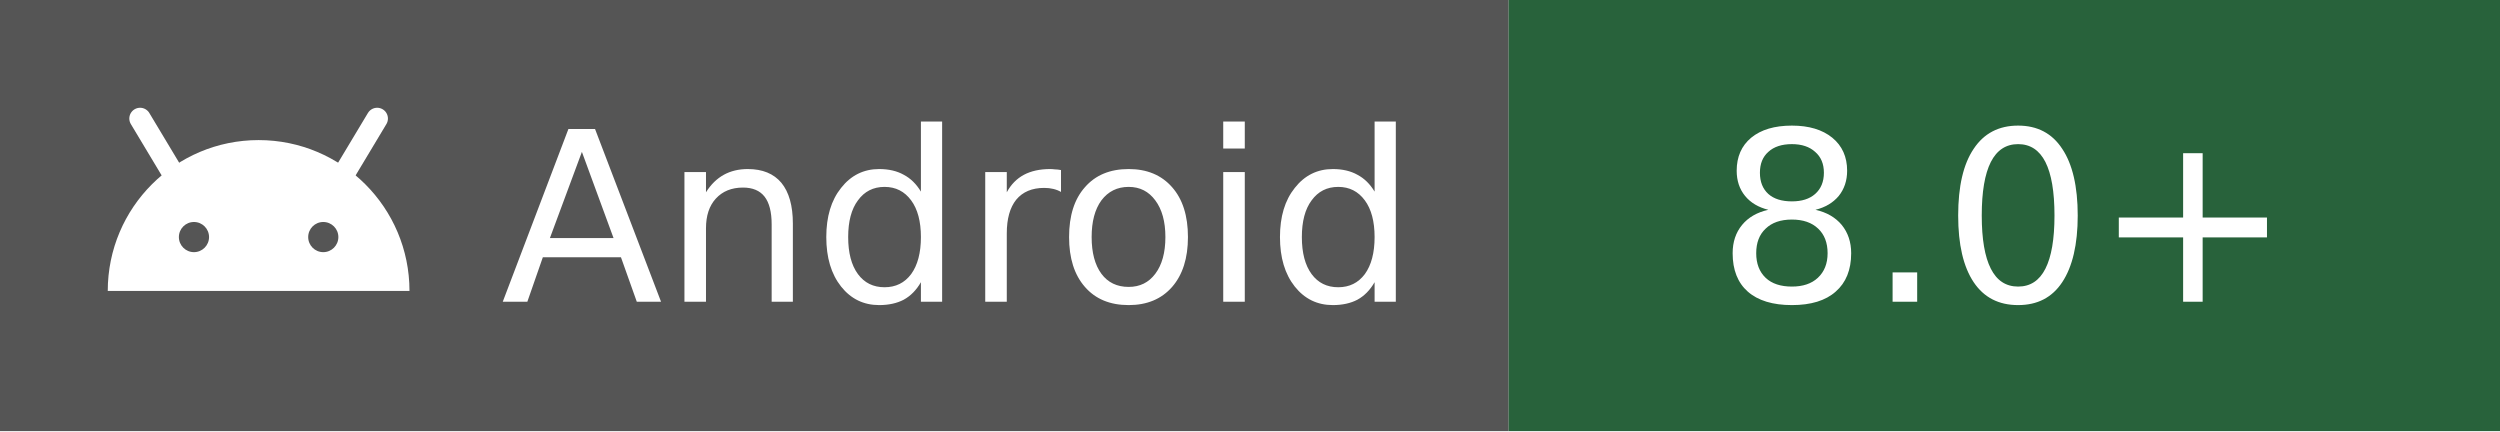
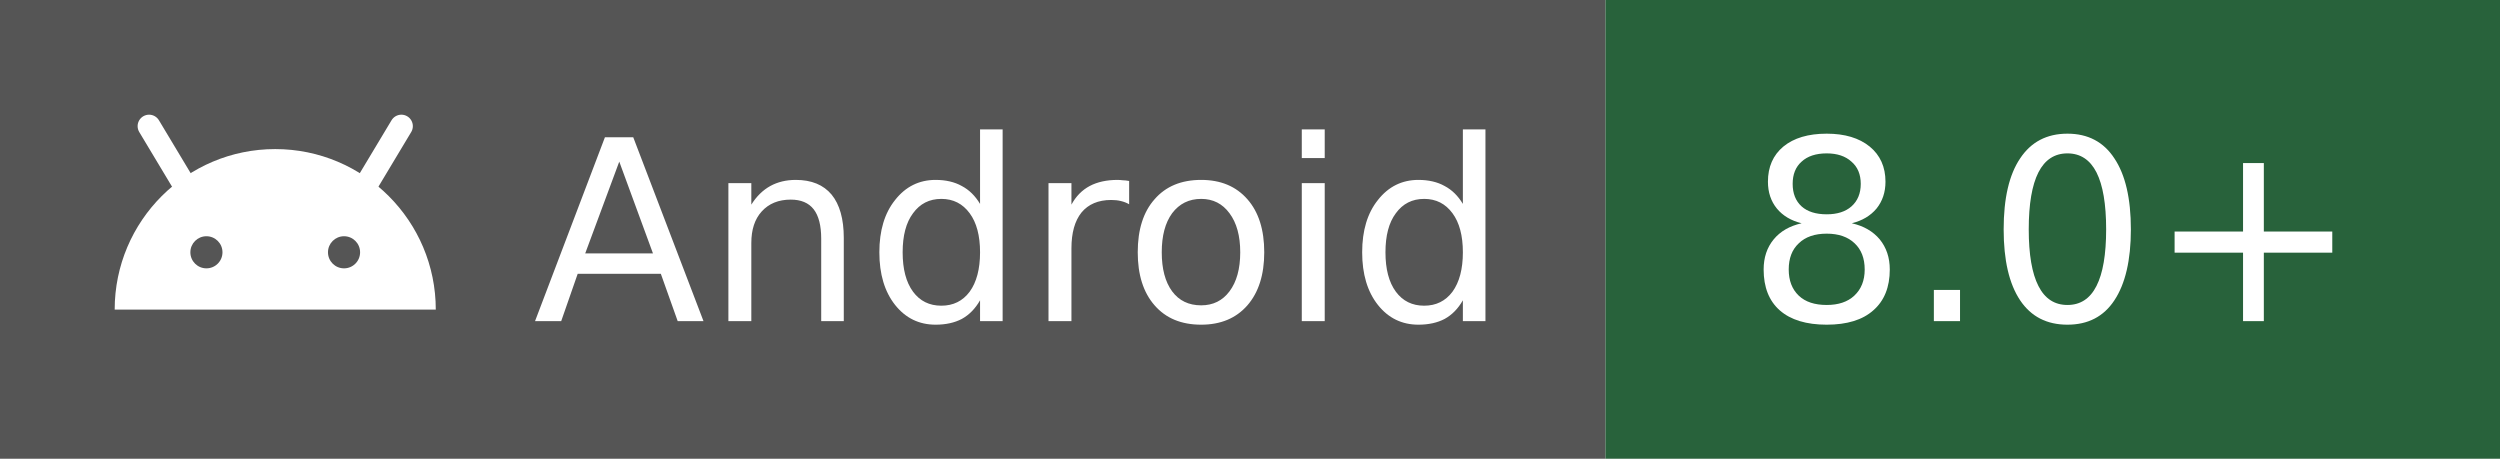
- <svg xmlns="http://www.w3.org/2000/svg" width="116" height="20" viewBox="0 0 116 20" role="img" aria-label="Android: 8.0+">
+ <svg xmlns="http://www.w3.org/2000/svg" width="109" height="20" viewBox="0 0 109 20" role="img" aria-label="Android: 8.0+">
  <rect width="70" height="20" fill="#555" />
-   <rect x="70" width="46" height="20" fill="#28623b" />
+   <rect x="70" width="39" height="20" fill="#28623b" />
  <g fill="#fff" aria-hidden="true">
    <path d="M5 13.5a7 7 0 0 1 14 0z" />
    <path d="m8 8-1.5-2.5M16 8l1.5-2.5" fill="none" stroke="#fff" stroke-linecap="round" />
    <circle cx="9" cy="11" r=".7" fill="#555" />
    <circle cx="15" cy="11" r=".7" fill="#555" />
  </g>
  <g fill="#fff" text-anchor="middle" font-family="Verdana, Geneva, DejaVu Sans, sans-serif" font-size="11" text-rendering="geometricPrecision">
    <text x="44.5" y="14">Android</text>
-     <text x="93" y="14">8.0+</text>
+     <text x="89.5" y="14">8.0+</text>
  </g>
</svg>
